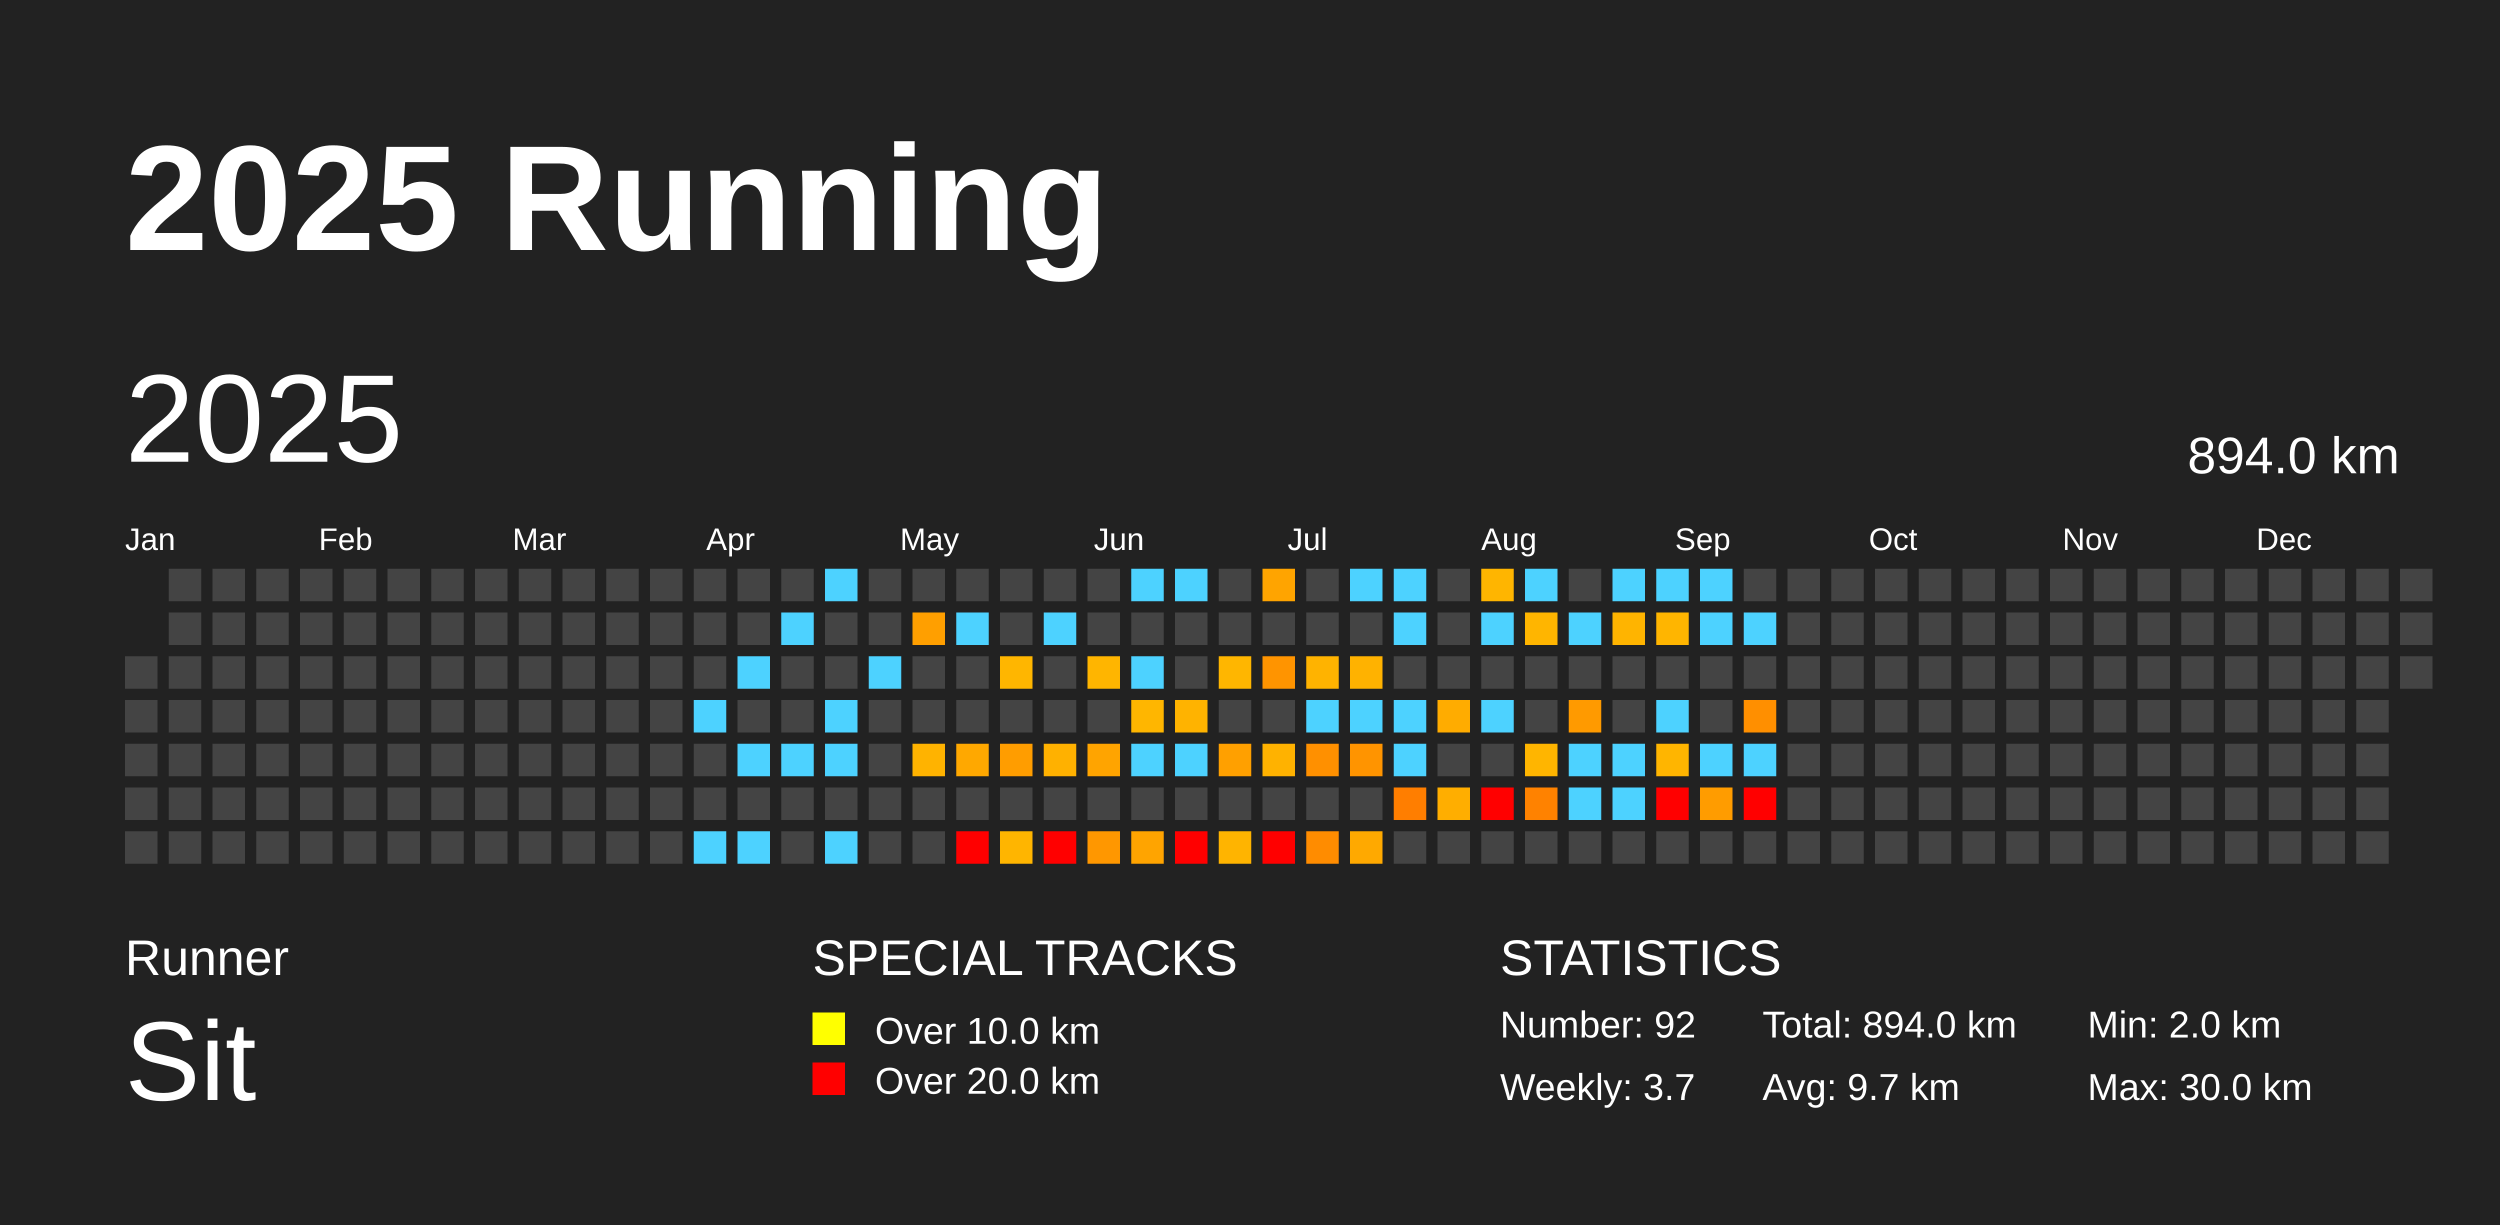
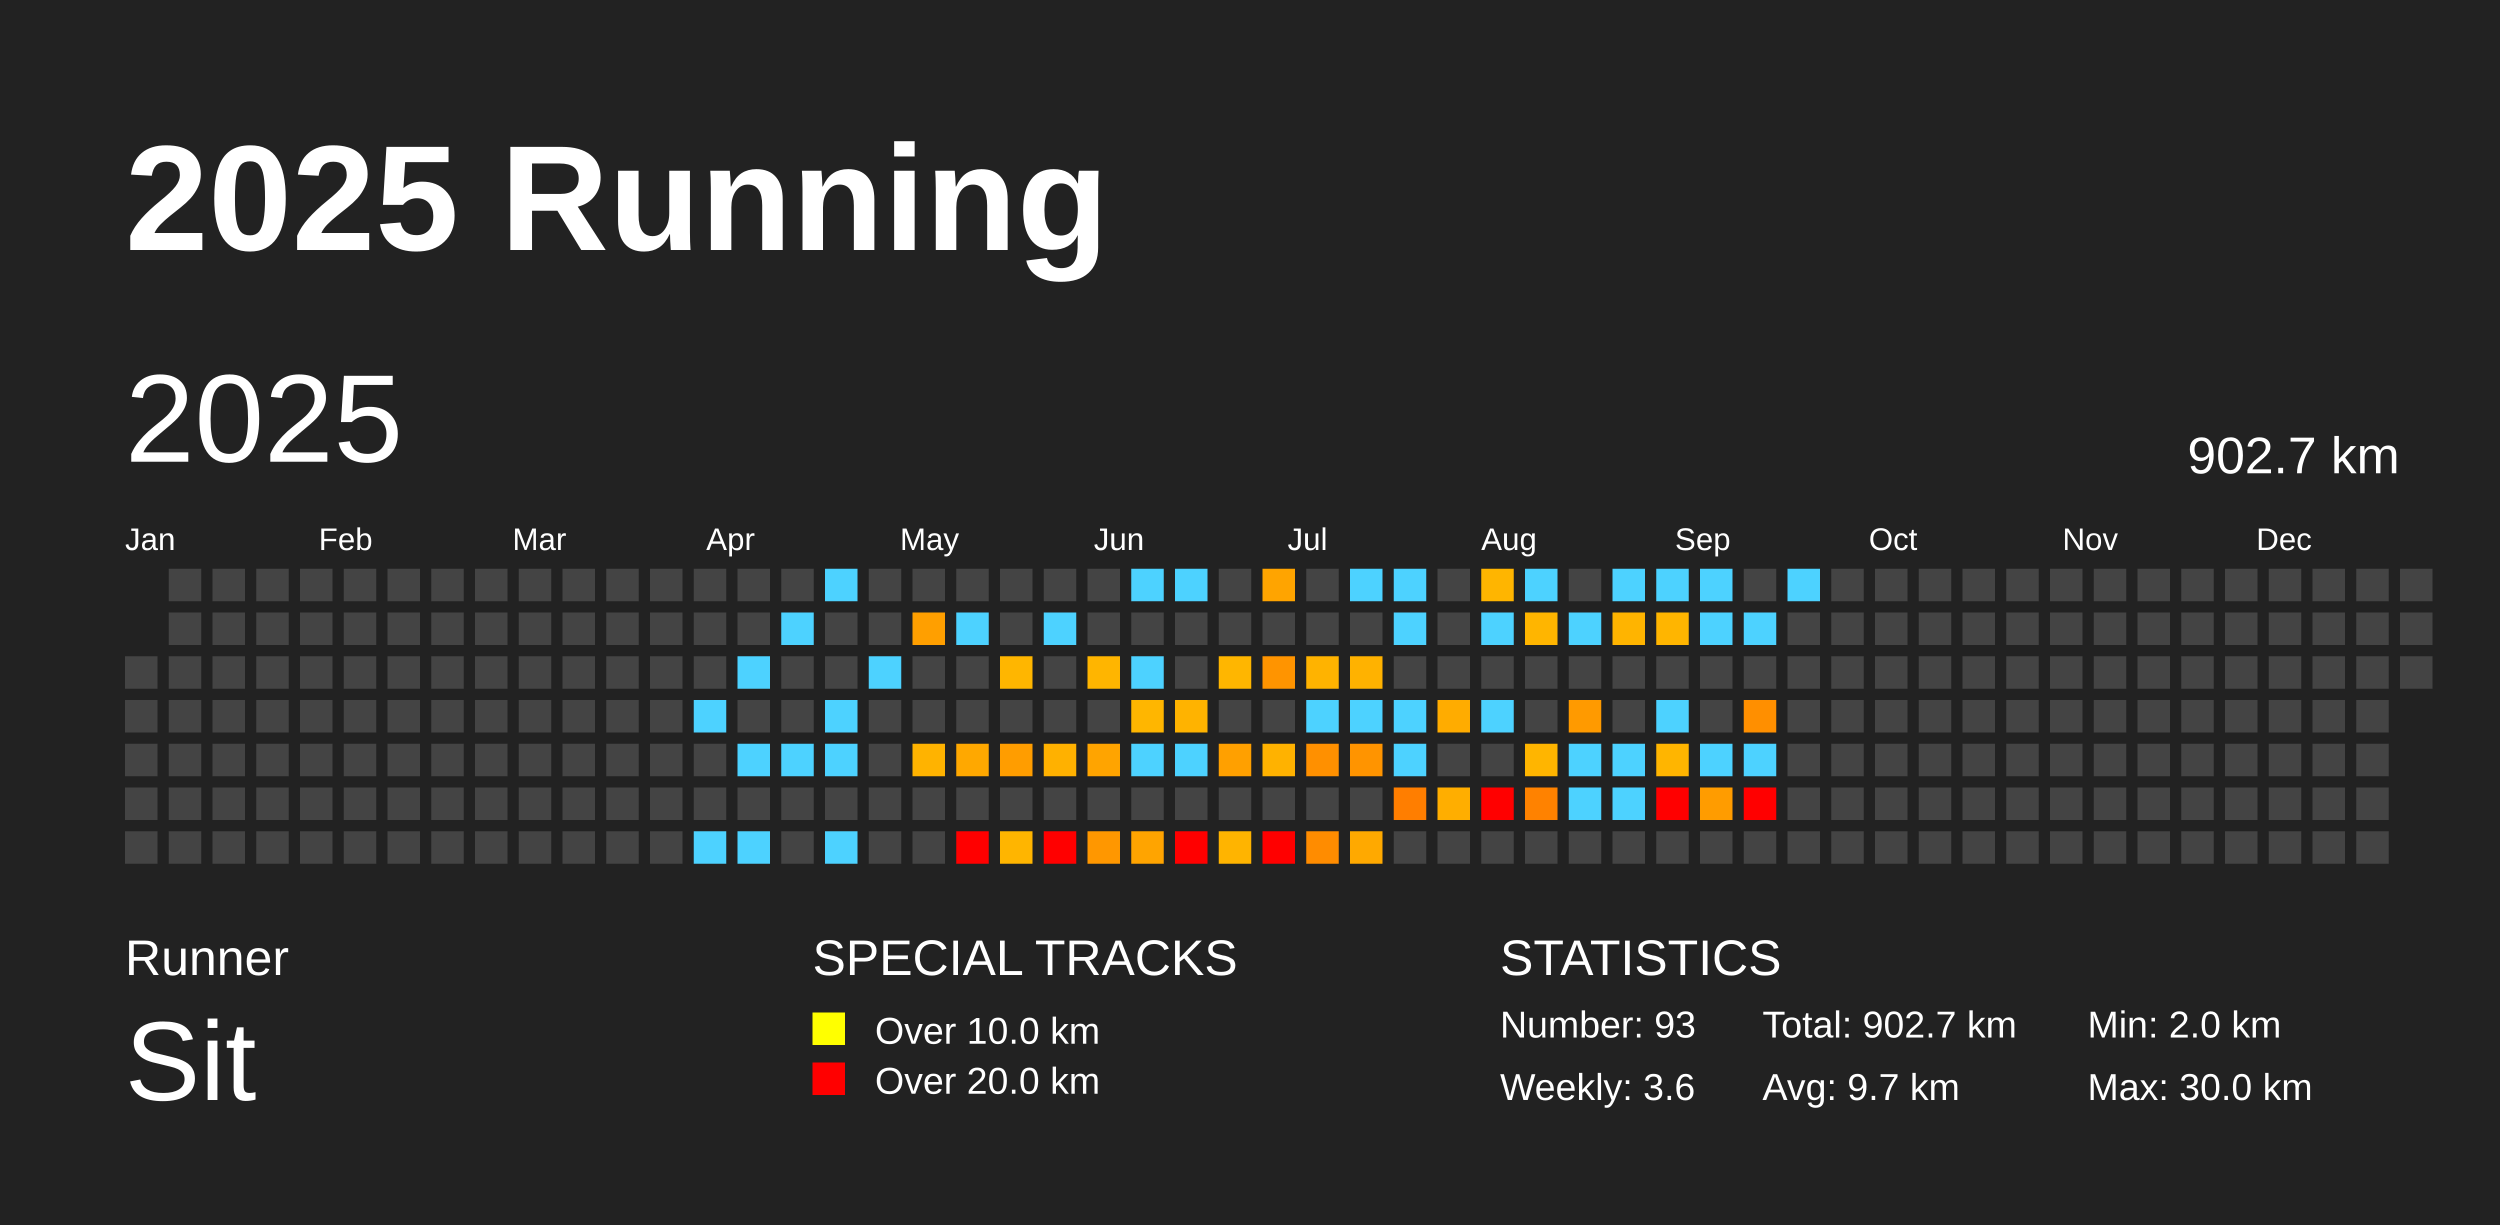
<svg xmlns="http://www.w3.org/2000/svg" baseProfile="full" height="98mm" version="1.1" viewBox="0,0,200,98" width="200mm">
  <defs />
  <rect fill="#222222" height="98" width="200" x="0" y="0" />
  <text fill="#FFFFFF" style="font-size:12px; font-family:Arial; font-weight:bold;" x="10" y="20">2025 Running</text>
  <text fill="#FFFFFF" style="font-size:4px; font-family:Arial" x="10" y="78">Runner</text>
  <text fill="#FFFFFF" style="font-size:9px; font-family:Arial" x="10" y="88">Sit</text>
  <text fill="#FFFFFF" style="font-size:4px; font-family:Arial" x="65" y="78">SPECIAL TRACKS</text>
  <rect fill="yellow" height="2.6" width="2.6" x="65" y="81" />
  <text fill="#FFFFFF" style="font-size:3px; font-family:Arial" x="70" y="83.5">Over 10.0 km</text>
  <rect fill="red" height="2.6" width="2.6" x="65" y="85" />
  <text fill="#FFFFFF" style="font-size:3px; font-family:Arial" x="70" y="87.5">Over 20.0 km</text>
  <text fill="#FFFFFF" style="font-size:4px; font-family:Arial" x="120" y="78">STATISTICS</text>
-   <text fill="#FFFFFF" style="font-size:3px; font-family:Arial" x="120" y="83">Number: 92</text>
-   <text fill="#FFFFFF" style="font-size:3px; font-family:Arial" x="120" y="88">Weekly: 3.7</text>
-   <text fill="#FFFFFF" style="font-size:3px; font-family:Arial" x="141" y="83">Total: 894.0 km</text>
+   <text fill="#FFFFFF" style="font-size:3px; font-family:Arial" x="120" y="83">Number: 93</text>
+   <text fill="#FFFFFF" style="font-size:3px; font-family:Arial" x="120" y="88">Weekly: 3.6</text>
+   <text fill="#FFFFFF" style="font-size:3px; font-family:Arial" x="141" y="83">Total: 902.7 km</text>
  <text fill="#FFFFFF" style="font-size:3px; font-family:Arial" x="141" y="88">Avg: 9.7 km</text>
  <text fill="#FFFFFF" style="font-size:3px; font-family:Arial" x="167" y="83">Min: 2.0 km</text>
  <text fill="#FFFFFF" style="font-size:3px; font-family:Arial" x="167" y="88">Max: 30.0 km</text>
  <text dominant-baseline="hanging" fill="#FFFFFF" style="font-size:10.0px; font-family:Arial;" x="10" y="30">2025</text>
-   <text dominant-baseline="hanging" fill="#FFFFFF" style="font-size:4.125px; font-family:Arial;" x="175" y="35">894.0 km</text>
+   <text dominant-baseline="hanging" fill="#FFFFFF" style="font-size:4.125px; font-family:Arial;" x="175" y="35">902.7 km</text>
  <text fill="#FFFFFF" style="font-size:2.5px; font-family:Arial" x="10.0" y="44">Jan</text>
  <text fill="#FFFFFF" style="font-size:2.5px; font-family:Arial" x="25.5" y="44">Feb</text>
  <text fill="#FFFFFF" style="font-size:2.5px; font-family:Arial" x="41.0" y="44">Mar</text>
  <text fill="#FFFFFF" style="font-size:2.5px; font-family:Arial" x="56.5" y="44">Apr</text>
  <text fill="#FFFFFF" style="font-size:2.5px; font-family:Arial" x="72.0" y="44">May</text>
  <text fill="#FFFFFF" style="font-size:2.5px; font-family:Arial" x="87.5" y="44">Jun</text>
  <text fill="#FFFFFF" style="font-size:2.5px; font-family:Arial" x="103.0" y="44">Jul</text>
  <text fill="#FFFFFF" style="font-size:2.5px; font-family:Arial" x="118.5" y="44">Aug</text>
  <text fill="#FFFFFF" style="font-size:2.5px; font-family:Arial" x="134.0" y="44">Sep</text>
  <text fill="#FFFFFF" style="font-size:2.5px; font-family:Arial" x="149.5" y="44">Oct</text>
  <text fill="#FFFFFF" style="font-size:2.5px; font-family:Arial" x="165.0" y="44">Nov</text>
  <text fill="#FFFFFF" style="font-size:2.5px; font-family:Arial" x="180.5" y="44">Dec</text>
  <rect fill="#444444" height="2.6" width="2.6" x="10.0" y="52.5" />
  <rect fill="#444444" height="2.6" width="2.6" x="10.0" y="56.0" />
  <rect fill="#444444" height="2.6" width="2.6" x="10.0" y="59.5" />
  <rect fill="#444444" height="2.6" width="2.6" x="10.0" y="63.0" />
  <rect fill="#444444" height="2.6" width="2.6" x="10.0" y="66.5" />
  <rect fill="#444444" height="2.6" width="2.6" x="13.5" y="45.5" />
  <rect fill="#444444" height="2.6" width="2.6" x="13.5" y="49.0" />
  <rect fill="#444444" height="2.6" width="2.6" x="13.5" y="52.5" />
  <rect fill="#444444" height="2.6" width="2.6" x="13.5" y="56.0" />
  <rect fill="#444444" height="2.6" width="2.6" x="13.5" y="59.5" />
  <rect fill="#444444" height="2.6" width="2.6" x="13.5" y="63.0" />
  <rect fill="#444444" height="2.6" width="2.6" x="13.5" y="66.5" />
  <rect fill="#444444" height="2.6" width="2.6" x="17.0" y="45.5" />
  <rect fill="#444444" height="2.6" width="2.6" x="17.0" y="49.0" />
  <rect fill="#444444" height="2.6" width="2.6" x="17.0" y="52.5" />
  <rect fill="#444444" height="2.6" width="2.6" x="17.0" y="56.0" />
  <rect fill="#444444" height="2.6" width="2.6" x="17.0" y="59.5" />
  <rect fill="#444444" height="2.6" width="2.6" x="17.0" y="63.0" />
  <rect fill="#444444" height="2.6" width="2.6" x="17.0" y="66.5" />
  <rect fill="#444444" height="2.6" width="2.6" x="20.5" y="45.5" />
  <rect fill="#444444" height="2.6" width="2.6" x="20.5" y="49.0" />
  <rect fill="#444444" height="2.6" width="2.6" x="20.5" y="52.5" />
  <rect fill="#444444" height="2.6" width="2.6" x="20.5" y="56.0" />
  <rect fill="#444444" height="2.6" width="2.6" x="20.5" y="59.5" />
  <rect fill="#444444" height="2.6" width="2.6" x="20.5" y="63.0" />
  <rect fill="#444444" height="2.6" width="2.6" x="20.5" y="66.5" />
  <rect fill="#444444" height="2.6" width="2.6" x="24.0" y="45.5" />
  <rect fill="#444444" height="2.6" width="2.6" x="24.0" y="49.0" />
  <rect fill="#444444" height="2.6" width="2.6" x="24.0" y="52.5" />
  <rect fill="#444444" height="2.6" width="2.6" x="24.0" y="56.0" />
  <rect fill="#444444" height="2.6" width="2.6" x="24.0" y="59.5" />
  <rect fill="#444444" height="2.6" width="2.6" x="24.0" y="63.0" />
  <rect fill="#444444" height="2.6" width="2.6" x="24.0" y="66.5" />
  <rect fill="#444444" height="2.6" width="2.6" x="27.5" y="45.5" />
  <rect fill="#444444" height="2.6" width="2.6" x="27.5" y="49.0" />
  <rect fill="#444444" height="2.6" width="2.6" x="27.5" y="52.5" />
  <rect fill="#444444" height="2.6" width="2.6" x="27.5" y="56.0" />
  <rect fill="#444444" height="2.6" width="2.6" x="27.5" y="59.5" />
  <rect fill="#444444" height="2.6" width="2.6" x="27.5" y="63.0" />
  <rect fill="#444444" height="2.6" width="2.6" x="27.5" y="66.5" />
  <rect fill="#444444" height="2.6" width="2.6" x="31.0" y="45.5" />
  <rect fill="#444444" height="2.6" width="2.6" x="31.0" y="49.0" />
  <rect fill="#444444" height="2.6" width="2.6" x="31.0" y="52.5" />
  <rect fill="#444444" height="2.6" width="2.6" x="31.0" y="56.0" />
  <rect fill="#444444" height="2.6" width="2.6" x="31.0" y="59.5" />
  <rect fill="#444444" height="2.6" width="2.6" x="31.0" y="63.0" />
  <rect fill="#444444" height="2.6" width="2.6" x="31.0" y="66.5" />
  <rect fill="#444444" height="2.6" width="2.6" x="34.5" y="45.5" />
  <rect fill="#444444" height="2.6" width="2.6" x="34.5" y="49.0" />
  <rect fill="#444444" height="2.6" width="2.6" x="34.5" y="52.5" />
  <rect fill="#444444" height="2.6" width="2.6" x="34.5" y="56.0" />
  <rect fill="#444444" height="2.6" width="2.6" x="34.5" y="59.5" />
  <rect fill="#444444" height="2.6" width="2.6" x="34.5" y="63.0" />
  <rect fill="#444444" height="2.6" width="2.6" x="34.5" y="66.5" />
  <rect fill="#444444" height="2.6" width="2.6" x="38.0" y="45.5" />
  <rect fill="#444444" height="2.6" width="2.6" x="38.0" y="49.0" />
  <rect fill="#444444" height="2.6" width="2.6" x="38.0" y="52.5" />
  <rect fill="#444444" height="2.6" width="2.6" x="38.0" y="56.0" />
  <rect fill="#444444" height="2.6" width="2.6" x="38.0" y="59.5" />
  <rect fill="#444444" height="2.6" width="2.6" x="38.0" y="63.0" />
  <rect fill="#444444" height="2.6" width="2.6" x="38.0" y="66.5" />
  <rect fill="#444444" height="2.6" width="2.6" x="41.5" y="45.5" />
  <rect fill="#444444" height="2.6" width="2.6" x="41.5" y="49.0" />
  <rect fill="#444444" height="2.6" width="2.6" x="41.5" y="52.5" />
  <rect fill="#444444" height="2.6" width="2.6" x="41.5" y="56.0" />
  <rect fill="#444444" height="2.6" width="2.6" x="41.5" y="59.5" />
  <rect fill="#444444" height="2.6" width="2.6" x="41.5" y="63.0" />
  <rect fill="#444444" height="2.6" width="2.6" x="41.5" y="66.5" />
  <rect fill="#444444" height="2.6" width="2.6" x="45.0" y="45.5" />
  <rect fill="#444444" height="2.6" width="2.6" x="45.0" y="49.0" />
  <rect fill="#444444" height="2.6" width="2.6" x="45.0" y="52.5" />
  <rect fill="#444444" height="2.6" width="2.6" x="45.0" y="56.0" />
  <rect fill="#444444" height="2.6" width="2.6" x="45.0" y="59.5" />
  <rect fill="#444444" height="2.6" width="2.6" x="45.0" y="63.0" />
  <rect fill="#444444" height="2.6" width="2.6" x="45.0" y="66.5" />
  <rect fill="#444444" height="2.6" width="2.6" x="48.5" y="45.5" />
  <rect fill="#444444" height="2.6" width="2.6" x="48.5" y="49.0" />
  <rect fill="#444444" height="2.6" width="2.6" x="48.5" y="52.5" />
  <rect fill="#444444" height="2.6" width="2.6" x="48.5" y="56.0" />
  <rect fill="#444444" height="2.6" width="2.6" x="48.5" y="59.5" />
  <rect fill="#444444" height="2.6" width="2.6" x="48.5" y="63.0" />
  <rect fill="#444444" height="2.6" width="2.6" x="48.5" y="66.5" />
  <rect fill="#444444" height="2.6" width="2.6" x="52.0" y="45.5" />
  <rect fill="#444444" height="2.6" width="2.6" x="52.0" y="49.0" />
  <rect fill="#444444" height="2.6" width="2.6" x="52.0" y="52.5" />
  <rect fill="#444444" height="2.6" width="2.6" x="52.0" y="56.0" />
  <rect fill="#444444" height="2.6" width="2.6" x="52.0" y="59.5" />
  <rect fill="#444444" height="2.6" width="2.6" x="52.0" y="63.0" />
  <rect fill="#444444" height="2.6" width="2.6" x="52.0" y="66.5" />
  <rect fill="#444444" height="2.6" width="2.6" x="55.5" y="45.5" />
  <rect fill="#444444" height="2.6" width="2.6" x="55.5" y="49.0" />
  <rect fill="#444444" height="2.6" width="2.6" x="55.5" y="52.5" />
  <rect fill="#4dd2ff" height="2.6" width="2.6" x="55.5" y="56.0" />
  <rect fill="#444444" height="2.6" width="2.6" x="55.5" y="59.5" />
  <rect fill="#444444" height="2.6" width="2.6" x="55.5" y="63.0" />
  <rect fill="#4dd2ff" height="2.6" width="2.6" x="55.5" y="66.5" />
  <rect fill="#444444" height="2.6" width="2.6" x="59.0" y="45.5" />
  <rect fill="#444444" height="2.6" width="2.6" x="59.0" y="49.0" />
  <rect fill="#4dd2ff" height="2.6" width="2.6" x="59.0" y="52.5" />
  <rect fill="#444444" height="2.6" width="2.6" x="59.0" y="56.0" />
  <rect fill="#4dd2ff" height="2.6" width="2.6" x="59.0" y="59.5" />
  <rect fill="#444444" height="2.6" width="2.6" x="59.0" y="63.0" />
  <rect fill="#4dd2ff" height="2.6" width="2.6" x="59.0" y="66.5" />
  <rect fill="#444444" height="2.6" width="2.6" x="62.5" y="45.5" />
  <rect fill="#4dd2ff" height="2.6" width="2.6" x="62.5" y="49.0" />
  <rect fill="#444444" height="2.6" width="2.6" x="62.5" y="52.5" />
  <rect fill="#444444" height="2.6" width="2.6" x="62.5" y="56.0" />
  <rect fill="#4dd2ff" height="2.6" width="2.6" x="62.5" y="59.5" />
  <rect fill="#444444" height="2.6" width="2.6" x="62.5" y="63.0" />
  <rect fill="#444444" height="2.6" width="2.6" x="62.5" y="66.5" />
  <rect fill="#4dd2ff" height="2.6" width="2.6" x="66.0" y="45.5" />
  <rect fill="#444444" height="2.6" width="2.6" x="66.0" y="49.0" />
  <rect fill="#444444" height="2.6" width="2.6" x="66.0" y="52.5" />
  <rect fill="#4dd2ff" height="2.6" width="2.6" x="66.0" y="56.0" />
  <rect fill="#4dd2ff" height="2.6" width="2.6" x="66.0" y="59.5" />
  <rect fill="#444444" height="2.6" width="2.6" x="66.0" y="63.0" />
  <rect fill="#4dd2ff" height="2.6" width="2.6" x="66.0" y="66.5" />
  <rect fill="#444444" height="2.6" width="2.6" x="69.5" y="45.5" />
  <rect fill="#444444" height="2.6" width="2.6" x="69.5" y="49.0" />
  <rect fill="#4dd2ff" height="2.6" width="2.6" x="69.5" y="52.5" />
  <rect fill="#444444" height="2.6" width="2.6" x="69.5" y="56.0" />
  <rect fill="#444444" height="2.6" width="2.6" x="69.5" y="59.5" />
  <rect fill="#444444" height="2.6" width="2.6" x="69.5" y="63.0" />
  <rect fill="#444444" height="2.6" width="2.6" x="69.5" y="66.5" />
  <rect fill="#444444" height="2.6" width="2.6" x="73.0" y="45.5" />
  <rect fill="#ff9f00" height="2.6" width="2.6" x="73.0" y="49.0" />
  <rect fill="#444444" height="2.6" width="2.6" x="73.0" y="52.5" />
  <rect fill="#444444" height="2.6" width="2.6" x="73.0" y="56.0" />
  <rect fill="#ffb300" height="2.6" width="2.6" x="73.0" y="59.5" />
  <rect fill="#444444" height="2.6" width="2.6" x="73.0" y="63.0" />
  <rect fill="#444444" height="2.6" width="2.6" x="73.0" y="66.5" />
  <rect fill="#444444" height="2.6" width="2.6" x="76.5" y="45.5" />
  <rect fill="#4dd2ff" height="2.6" width="2.6" x="76.5" y="49.0" />
  <rect fill="#444444" height="2.6" width="2.6" x="76.5" y="52.5" />
  <rect fill="#444444" height="2.6" width="2.6" x="76.5" y="56.0" />
  <rect fill="#ffa800" height="2.6" width="2.6" x="76.5" y="59.5" />
  <rect fill="#444444" height="2.6" width="2.6" x="76.5" y="63.0" />
  <rect fill="red" height="2.6" width="2.6" x="76.5" y="66.5" />
  <rect fill="#444444" height="2.6" width="2.6" x="80.0" y="45.5" />
  <rect fill="#444444" height="2.6" width="2.6" x="80.0" y="49.0" />
  <rect fill="#ffb600" height="2.6" width="2.6" x="80.0" y="52.5" />
  <rect fill="#444444" height="2.6" width="2.6" x="80.0" y="56.0" />
  <rect fill="#ff9d00" height="2.6" width="2.6" x="80.0" y="59.5" />
  <rect fill="#444444" height="2.6" width="2.6" x="80.0" y="63.0" />
  <rect fill="#ffb500" height="2.6" width="2.6" x="80.0" y="66.5" />
  <rect fill="#444444" height="2.6" width="2.6" x="83.5" y="45.5" />
  <rect fill="#4dd2ff" height="2.6" width="2.6" x="83.5" y="49.0" />
  <rect fill="#444444" height="2.6" width="2.6" x="83.5" y="52.5" />
  <rect fill="#444444" height="2.6" width="2.6" x="83.5" y="56.0" />
  <rect fill="#ffb100" height="2.6" width="2.6" x="83.5" y="59.5" />
  <rect fill="#444444" height="2.6" width="2.6" x="83.5" y="63.0" />
  <rect fill="red" height="2.6" width="2.6" x="83.5" y="66.5" />
  <rect fill="#444444" height="2.6" width="2.6" x="87.0" y="45.5" />
  <rect fill="#444444" height="2.6" width="2.6" x="87.0" y="49.0" />
  <rect fill="#ffb500" height="2.6" width="2.6" x="87.0" y="52.5" />
  <rect fill="#444444" height="2.6" width="2.6" x="87.0" y="56.0" />
  <rect fill="#ffa400" height="2.6" width="2.6" x="87.0" y="59.5" />
  <rect fill="#444444" height="2.6" width="2.6" x="87.0" y="63.0" />
  <rect fill="#ff9700" height="2.6" width="2.6" x="87.0" y="66.5" />
  <rect fill="#4dd2ff" height="2.6" width="2.6" x="90.5" y="45.5" />
  <rect fill="#444444" height="2.6" width="2.6" x="90.5" y="49.0" />
  <rect fill="#4dd2ff" height="2.6" width="2.6" x="90.5" y="52.5" />
  <rect fill="#ffb600" height="2.6" width="2.6" x="90.5" y="56.0" />
  <rect fill="#4dd2ff" height="2.6" width="2.6" x="90.5" y="59.5" />
  <rect fill="#444444" height="2.6" width="2.6" x="90.5" y="63.0" />
  <rect fill="#ffa400" height="2.6" width="2.6" x="90.5" y="66.5" />
  <rect fill="#4dd2ff" height="2.6" width="2.6" x="94.0" y="45.5" />
  <rect fill="#444444" height="2.6" width="2.6" x="94.0" y="49.0" />
  <rect fill="#444444" height="2.6" width="2.6" x="94.0" y="52.5" />
  <rect fill="#ffb300" height="2.6" width="2.6" x="94.0" y="56.0" />
  <rect fill="#4dd2ff" height="2.6" width="2.6" x="94.0" y="59.5" />
  <rect fill="#444444" height="2.6" width="2.6" x="94.0" y="63.0" />
  <rect fill="red" height="2.6" width="2.6" x="94.0" y="66.5" />
  <rect fill="#444444" height="2.6" width="2.6" x="97.5" y="45.5" />
  <rect fill="#444444" height="2.6" width="2.6" x="97.5" y="49.0" />
  <rect fill="#ffb600" height="2.6" width="2.6" x="97.5" y="52.5" />
  <rect fill="#444444" height="2.6" width="2.6" x="97.5" y="56.0" />
  <rect fill="#ffa000" height="2.6" width="2.6" x="97.5" y="59.5" />
  <rect fill="#444444" height="2.6" width="2.6" x="97.5" y="63.0" />
  <rect fill="#ffb400" height="2.6" width="2.6" x="97.5" y="66.5" />
  <rect fill="#ffa400" height="2.6" width="2.6" x="101.0" y="45.5" />
  <rect fill="#444444" height="2.6" width="2.6" x="101.0" y="49.0" />
  <rect fill="#ff9400" height="2.6" width="2.6" x="101.0" y="52.5" />
  <rect fill="#444444" height="2.6" width="2.6" x="101.0" y="56.0" />
  <rect fill="#ffb200" height="2.6" width="2.6" x="101.0" y="59.5" />
  <rect fill="#444444" height="2.6" width="2.6" x="101.0" y="63.0" />
  <rect fill="red" height="2.6" width="2.6" x="101.0" y="66.5" />
  <rect fill="#444444" height="2.6" width="2.6" x="104.5" y="45.5" />
  <rect fill="#444444" height="2.6" width="2.6" x="104.5" y="49.0" />
  <rect fill="#ffb300" height="2.6" width="2.6" x="104.5" y="52.5" />
  <rect fill="#4dd2ff" height="2.6" width="2.6" x="104.5" y="56.0" />
  <rect fill="#ff9000" height="2.6" width="2.6" x="104.5" y="59.5" />
  <rect fill="#444444" height="2.6" width="2.6" x="104.5" y="63.0" />
  <rect fill="#ff8c00" height="2.6" width="2.6" x="104.5" y="66.5" />
  <rect fill="#4dd2ff" height="2.6" width="2.6" x="108.0" y="45.5" />
  <rect fill="#444444" height="2.6" width="2.6" x="108.0" y="49.0" />
  <rect fill="#ffb200" height="2.6" width="2.6" x="108.0" y="52.5" />
  <rect fill="#4dd2ff" height="2.6" width="2.6" x="108.0" y="56.0" />
  <rect fill="#ff9400" height="2.6" width="2.6" x="108.0" y="59.5" />
  <rect fill="#444444" height="2.6" width="2.6" x="108.0" y="63.0" />
  <rect fill="#ffa900" height="2.6" width="2.6" x="108.0" y="66.5" />
  <rect fill="#4dd2ff" height="2.6" width="2.6" x="111.5" y="45.5" />
  <rect fill="#4dd2ff" height="2.6" width="2.6" x="111.5" y="49.0" />
  <rect fill="#444444" height="2.6" width="2.6" x="111.5" y="52.5" />
  <rect fill="#4dd2ff" height="2.6" width="2.6" x="111.5" y="56.0" />
  <rect fill="#4dd2ff" height="2.6" width="2.6" x="111.5" y="59.5" />
  <rect fill="#ff7e00" height="2.6" width="2.6" x="111.5" y="63.0" />
  <rect fill="#444444" height="2.6" width="2.6" x="111.5" y="66.5" />
  <rect fill="#444444" height="2.6" width="2.6" x="115.0" y="45.5" />
  <rect fill="#444444" height="2.6" width="2.6" x="115.0" y="49.0" />
  <rect fill="#444444" height="2.6" width="2.6" x="115.0" y="52.5" />
  <rect fill="#ffac00" height="2.6" width="2.6" x="115.0" y="56.0" />
  <rect fill="#444444" height="2.6" width="2.6" x="115.0" y="59.5" />
  <rect fill="#ffae00" height="2.6" width="2.6" x="115.0" y="63.0" />
  <rect fill="#444444" height="2.6" width="2.6" x="115.0" y="66.5" />
  <rect fill="#ffb500" height="2.6" width="2.6" x="118.5" y="45.5" />
  <rect fill="#4dd2ff" height="2.6" width="2.6" x="118.5" y="49.0" />
  <rect fill="#444444" height="2.6" width="2.6" x="118.5" y="52.5" />
  <rect fill="#4dd2ff" height="2.6" width="2.6" x="118.5" y="56.0" />
  <rect fill="#444444" height="2.6" width="2.6" x="118.5" y="59.5" />
  <rect fill="red" height="2.6" width="2.6" x="118.5" y="63.0" />
  <rect fill="#444444" height="2.6" width="2.6" x="118.5" y="66.5" />
  <rect fill="#4dd2ff" height="2.6" width="2.6" x="122.0" y="45.5" />
  <rect fill="#ffb500" height="2.6" width="2.6" x="122.0" y="49.0" />
  <rect fill="#444444" height="2.6" width="2.6" x="122.0" y="52.5" />
  <rect fill="#444444" height="2.6" width="2.6" x="122.0" y="56.0" />
  <rect fill="#ffb500" height="2.6" width="2.6" x="122.0" y="59.5" />
  <rect fill="#ff8200" height="2.6" width="2.6" x="122.0" y="63.0" />
  <rect fill="#444444" height="2.6" width="2.6" x="122.0" y="66.5" />
  <rect fill="#444444" height="2.6" width="2.6" x="125.5" y="45.5" />
  <rect fill="#4dd2ff" height="2.6" width="2.6" x="125.5" y="49.0" />
  <rect fill="#444444" height="2.6" width="2.6" x="125.5" y="52.5" />
  <rect fill="#ff9a00" height="2.6" width="2.6" x="125.5" y="56.0" />
  <rect fill="#4dd2ff" height="2.6" width="2.6" x="125.5" y="59.5" />
  <rect fill="#4dd2ff" height="2.6" width="2.6" x="125.5" y="63.0" />
  <rect fill="#444444" height="2.6" width="2.6" x="125.5" y="66.5" />
  <rect fill="#4dd2ff" height="2.6" width="2.6" x="129.0" y="45.5" />
  <rect fill="#ffb400" height="2.6" width="2.6" x="129.0" y="49.0" />
  <rect fill="#444444" height="2.6" width="2.6" x="129.0" y="52.5" />
  <rect fill="#444444" height="2.6" width="2.6" x="129.0" y="56.0" />
  <rect fill="#4dd2ff" height="2.6" width="2.6" x="129.0" y="59.5" />
  <rect fill="#4dd2ff" height="2.6" width="2.6" x="129.0" y="63.0" />
  <rect fill="#444444" height="2.6" width="2.6" x="129.0" y="66.5" />
  <rect fill="#4dd2ff" height="2.6" width="2.6" x="132.5" y="45.5" />
  <rect fill="#ffb500" height="2.6" width="2.6" x="132.5" y="49.0" />
  <rect fill="#444444" height="2.6" width="2.6" x="132.5" y="52.5" />
  <rect fill="#4dd2ff" height="2.6" width="2.6" x="132.5" y="56.0" />
  <rect fill="#ffb500" height="2.6" width="2.6" x="132.5" y="59.5" />
  <rect fill="red" height="2.6" width="2.6" x="132.5" y="63.0" />
  <rect fill="#444444" height="2.6" width="2.6" x="132.5" y="66.5" />
  <rect fill="#4dd2ff" height="2.6" width="2.6" x="136.0" y="45.5" />
  <rect fill="#4dd2ff" height="2.6" width="2.6" x="136.0" y="49.0" />
  <rect fill="#444444" height="2.6" width="2.6" x="136.0" y="52.5" />
  <rect fill="#444444" height="2.6" width="2.6" x="136.0" y="56.0" />
  <rect fill="#4dd2ff" height="2.6" width="2.6" x="136.0" y="59.5" />
  <rect fill="#ff9c00" height="2.6" width="2.6" x="136.0" y="63.0" />
  <rect fill="#444444" height="2.6" width="2.6" x="136.0" y="66.5" />
  <rect fill="#444444" height="2.6" width="2.6" x="139.5" y="45.5" />
  <rect fill="#4dd2ff" height="2.6" width="2.6" x="139.5" y="49.0" />
  <rect fill="#444444" height="2.6" width="2.6" x="139.5" y="52.5" />
  <rect fill="#ff8f00" height="2.6" width="2.6" x="139.5" y="56.0" />
  <rect fill="#4dd2ff" height="2.6" width="2.6" x="139.5" y="59.5" />
  <rect fill="red" height="2.6" width="2.6" x="139.5" y="63.0" />
  <rect fill="#444444" height="2.6" width="2.6" x="139.5" y="66.5" />
-   <rect fill="#444444" height="2.6" width="2.6" x="143.0" y="45.5" />
+   <rect fill="#4dd2ff" height="2.6" width="2.6" x="143.0" y="45.5" />
  <rect fill="#444444" height="2.6" width="2.6" x="143.0" y="49.0" />
  <rect fill="#444444" height="2.6" width="2.6" x="143.0" y="52.5" />
  <rect fill="#444444" height="2.6" width="2.6" x="143.0" y="56.0" />
  <rect fill="#444444" height="2.6" width="2.6" x="143.0" y="59.5" />
  <rect fill="#444444" height="2.6" width="2.6" x="143.0" y="63.0" />
  <rect fill="#444444" height="2.6" width="2.6" x="143.0" y="66.5" />
  <rect fill="#444444" height="2.6" width="2.6" x="146.5" y="45.5" />
  <rect fill="#444444" height="2.6" width="2.6" x="146.5" y="49.0" />
  <rect fill="#444444" height="2.6" width="2.6" x="146.5" y="52.5" />
  <rect fill="#444444" height="2.6" width="2.6" x="146.5" y="56.0" />
  <rect fill="#444444" height="2.6" width="2.6" x="146.5" y="59.5" />
  <rect fill="#444444" height="2.6" width="2.6" x="146.5" y="63.0" />
  <rect fill="#444444" height="2.6" width="2.6" x="146.5" y="66.5" />
  <rect fill="#444444" height="2.6" width="2.6" x="150.0" y="45.5" />
  <rect fill="#444444" height="2.6" width="2.6" x="150.0" y="49.0" />
  <rect fill="#444444" height="2.6" width="2.6" x="150.0" y="52.5" />
  <rect fill="#444444" height="2.6" width="2.6" x="150.0" y="56.0" />
  <rect fill="#444444" height="2.6" width="2.6" x="150.0" y="59.5" />
  <rect fill="#444444" height="2.6" width="2.6" x="150.0" y="63.0" />
  <rect fill="#444444" height="2.6" width="2.6" x="150.0" y="66.5" />
  <rect fill="#444444" height="2.6" width="2.6" x="153.5" y="45.5" />
  <rect fill="#444444" height="2.6" width="2.6" x="153.5" y="49.0" />
  <rect fill="#444444" height="2.6" width="2.6" x="153.5" y="52.5" />
  <rect fill="#444444" height="2.6" width="2.6" x="153.5" y="56.0" />
  <rect fill="#444444" height="2.6" width="2.6" x="153.5" y="59.5" />
  <rect fill="#444444" height="2.6" width="2.6" x="153.5" y="63.0" />
  <rect fill="#444444" height="2.6" width="2.6" x="153.5" y="66.5" />
  <rect fill="#444444" height="2.6" width="2.6" x="157.0" y="45.5" />
  <rect fill="#444444" height="2.6" width="2.6" x="157.0" y="49.0" />
  <rect fill="#444444" height="2.6" width="2.6" x="157.0" y="52.5" />
  <rect fill="#444444" height="2.6" width="2.6" x="157.0" y="56.0" />
  <rect fill="#444444" height="2.6" width="2.6" x="157.0" y="59.5" />
  <rect fill="#444444" height="2.6" width="2.6" x="157.0" y="63.0" />
  <rect fill="#444444" height="2.6" width="2.6" x="157.0" y="66.5" />
  <rect fill="#444444" height="2.6" width="2.6" x="160.5" y="45.5" />
  <rect fill="#444444" height="2.6" width="2.6" x="160.5" y="49.0" />
  <rect fill="#444444" height="2.6" width="2.6" x="160.5" y="52.5" />
  <rect fill="#444444" height="2.6" width="2.6" x="160.5" y="56.0" />
  <rect fill="#444444" height="2.6" width="2.6" x="160.5" y="59.5" />
  <rect fill="#444444" height="2.6" width="2.6" x="160.5" y="63.0" />
  <rect fill="#444444" height="2.6" width="2.6" x="160.5" y="66.5" />
  <rect fill="#444444" height="2.6" width="2.6" x="164.0" y="45.5" />
  <rect fill="#444444" height="2.6" width="2.6" x="164.0" y="49.0" />
  <rect fill="#444444" height="2.6" width="2.6" x="164.0" y="52.5" />
  <rect fill="#444444" height="2.6" width="2.6" x="164.0" y="56.0" />
  <rect fill="#444444" height="2.6" width="2.6" x="164.0" y="59.5" />
  <rect fill="#444444" height="2.6" width="2.6" x="164.0" y="63.0" />
  <rect fill="#444444" height="2.6" width="2.6" x="164.0" y="66.5" />
  <rect fill="#444444" height="2.6" width="2.6" x="167.5" y="45.5" />
  <rect fill="#444444" height="2.6" width="2.6" x="167.5" y="49.0" />
  <rect fill="#444444" height="2.6" width="2.6" x="167.5" y="52.5" />
  <rect fill="#444444" height="2.6" width="2.6" x="167.5" y="56.0" />
  <rect fill="#444444" height="2.6" width="2.6" x="167.5" y="59.5" />
  <rect fill="#444444" height="2.6" width="2.6" x="167.5" y="63.0" />
  <rect fill="#444444" height="2.6" width="2.6" x="167.5" y="66.5" />
  <rect fill="#444444" height="2.6" width="2.6" x="171.0" y="45.5" />
  <rect fill="#444444" height="2.6" width="2.6" x="171.0" y="49.0" />
  <rect fill="#444444" height="2.6" width="2.6" x="171.0" y="52.5" />
  <rect fill="#444444" height="2.6" width="2.6" x="171.0" y="56.0" />
  <rect fill="#444444" height="2.6" width="2.6" x="171.0" y="59.5" />
  <rect fill="#444444" height="2.6" width="2.6" x="171.0" y="63.0" />
  <rect fill="#444444" height="2.6" width="2.6" x="171.0" y="66.5" />
  <rect fill="#444444" height="2.6" width="2.6" x="174.5" y="45.5" />
  <rect fill="#444444" height="2.6" width="2.6" x="174.5" y="49.0" />
  <rect fill="#444444" height="2.6" width="2.6" x="174.5" y="52.5" />
  <rect fill="#444444" height="2.6" width="2.6" x="174.5" y="56.0" />
  <rect fill="#444444" height="2.6" width="2.6" x="174.5" y="59.5" />
  <rect fill="#444444" height="2.6" width="2.6" x="174.5" y="63.0" />
  <rect fill="#444444" height="2.6" width="2.6" x="174.5" y="66.5" />
  <rect fill="#444444" height="2.6" width="2.6" x="178.0" y="45.5" />
  <rect fill="#444444" height="2.6" width="2.6" x="178.0" y="49.0" />
  <rect fill="#444444" height="2.6" width="2.6" x="178.0" y="52.5" />
  <rect fill="#444444" height="2.6" width="2.6" x="178.0" y="56.0" />
  <rect fill="#444444" height="2.6" width="2.6" x="178.0" y="59.5" />
  <rect fill="#444444" height="2.6" width="2.6" x="178.0" y="63.0" />
  <rect fill="#444444" height="2.6" width="2.6" x="178.0" y="66.5" />
  <rect fill="#444444" height="2.6" width="2.6" x="181.5" y="45.5" />
  <rect fill="#444444" height="2.6" width="2.6" x="181.5" y="49.0" />
  <rect fill="#444444" height="2.6" width="2.6" x="181.5" y="52.5" />
  <rect fill="#444444" height="2.6" width="2.6" x="181.5" y="56.0" />
  <rect fill="#444444" height="2.6" width="2.6" x="181.5" y="59.5" />
  <rect fill="#444444" height="2.6" width="2.6" x="181.5" y="63.0" />
  <rect fill="#444444" height="2.6" width="2.6" x="181.5" y="66.5" />
  <rect fill="#444444" height="2.6" width="2.6" x="185.0" y="45.5" />
  <rect fill="#444444" height="2.6" width="2.6" x="185.0" y="49.0" />
  <rect fill="#444444" height="2.6" width="2.6" x="185.0" y="52.5" />
  <rect fill="#444444" height="2.6" width="2.6" x="185.0" y="56.0" />
  <rect fill="#444444" height="2.6" width="2.6" x="185.0" y="59.5" />
  <rect fill="#444444" height="2.6" width="2.6" x="185.0" y="63.0" />
  <rect fill="#444444" height="2.6" width="2.6" x="185.0" y="66.5" />
  <rect fill="#444444" height="2.6" width="2.6" x="188.5" y="45.5" />
  <rect fill="#444444" height="2.6" width="2.6" x="188.5" y="49.0" />
  <rect fill="#444444" height="2.6" width="2.6" x="188.5" y="52.5" />
  <rect fill="#444444" height="2.6" width="2.6" x="188.5" y="56.0" />
  <rect fill="#444444" height="2.6" width="2.6" x="188.5" y="59.5" />
  <rect fill="#444444" height="2.6" width="2.6" x="188.5" y="63.0" />
  <rect fill="#444444" height="2.6" width="2.6" x="188.5" y="66.5" />
  <rect fill="#444444" height="2.6" width="2.6" x="192.0" y="45.5" />
  <rect fill="#444444" height="2.6" width="2.6" x="192.0" y="49.0" />
  <rect fill="#444444" height="2.6" width="2.6" x="192.0" y="52.5" />
</svg>
